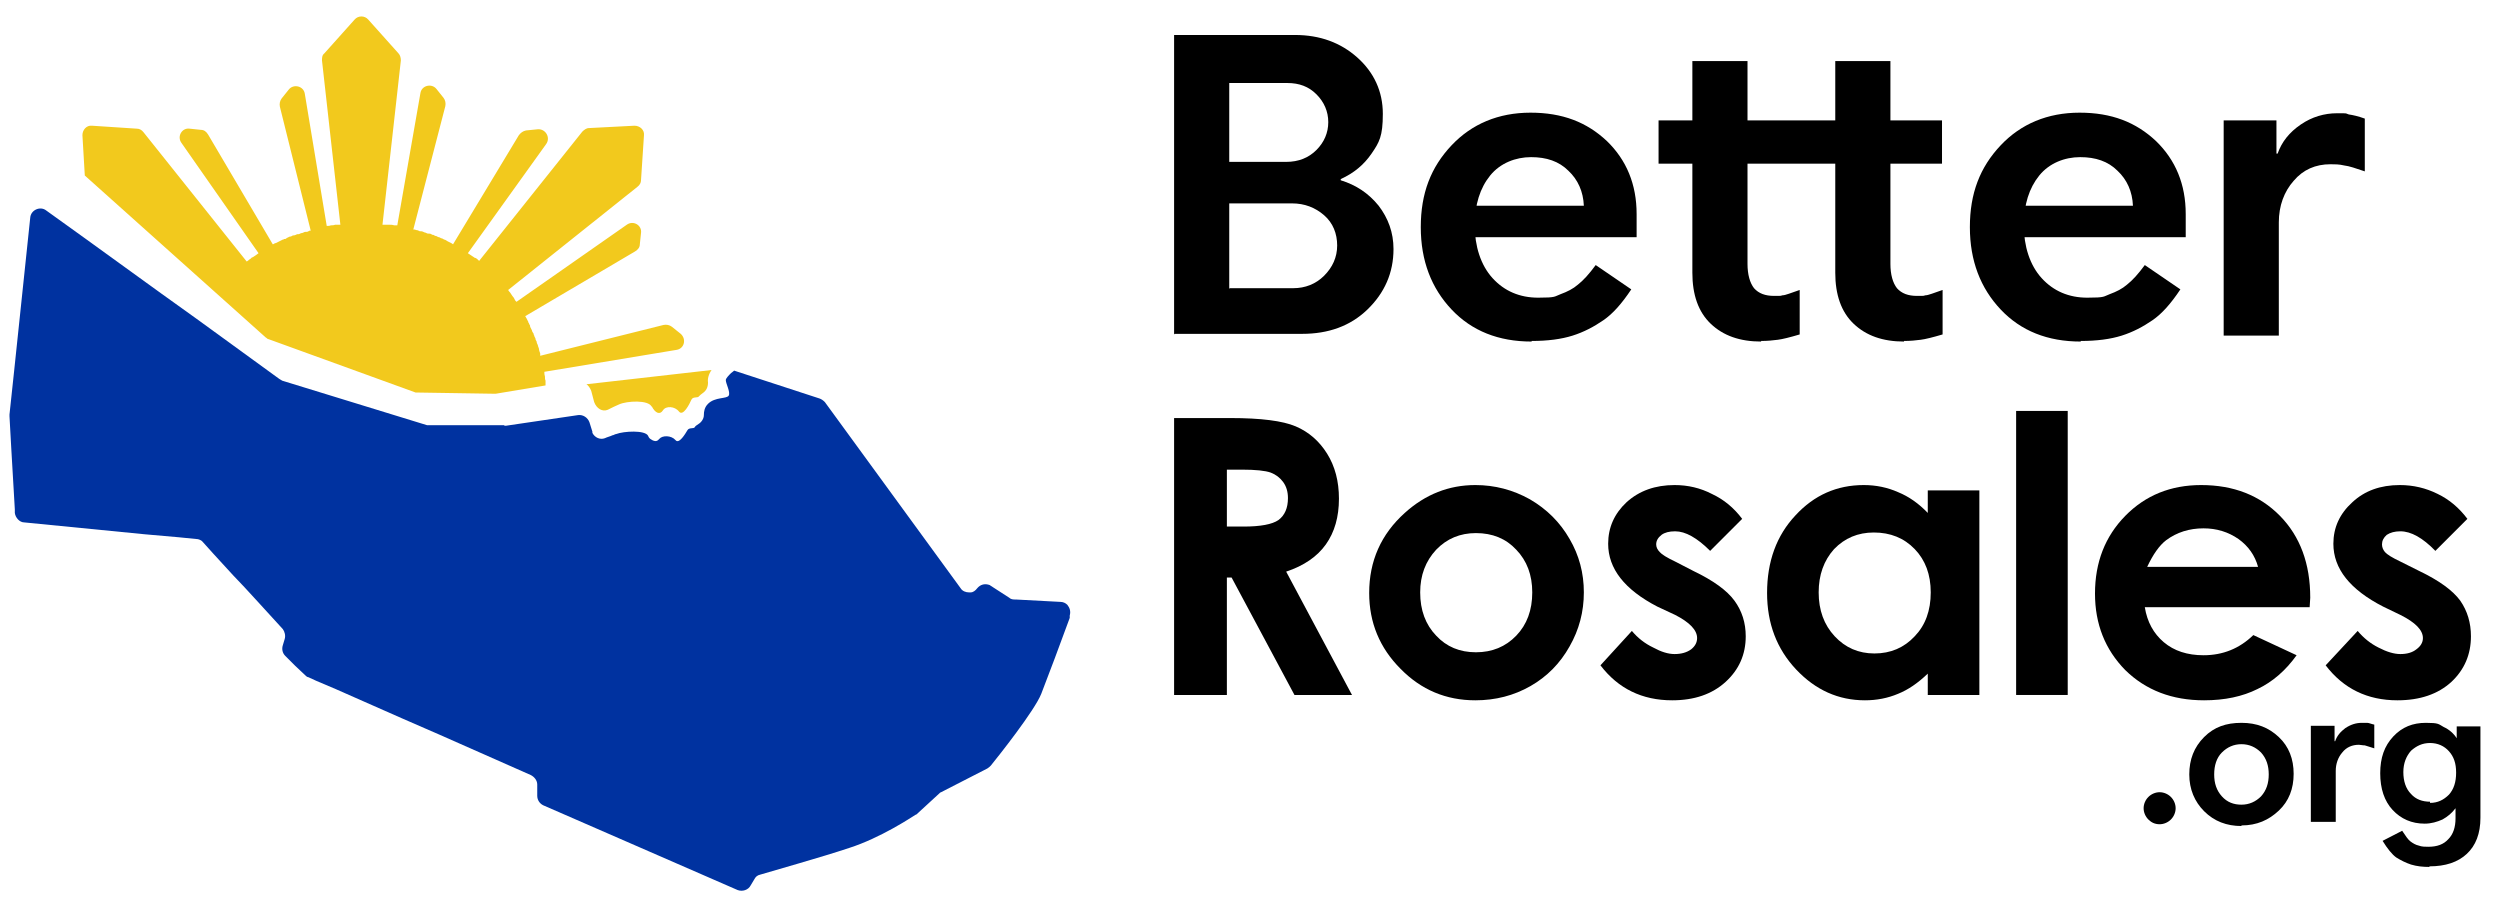
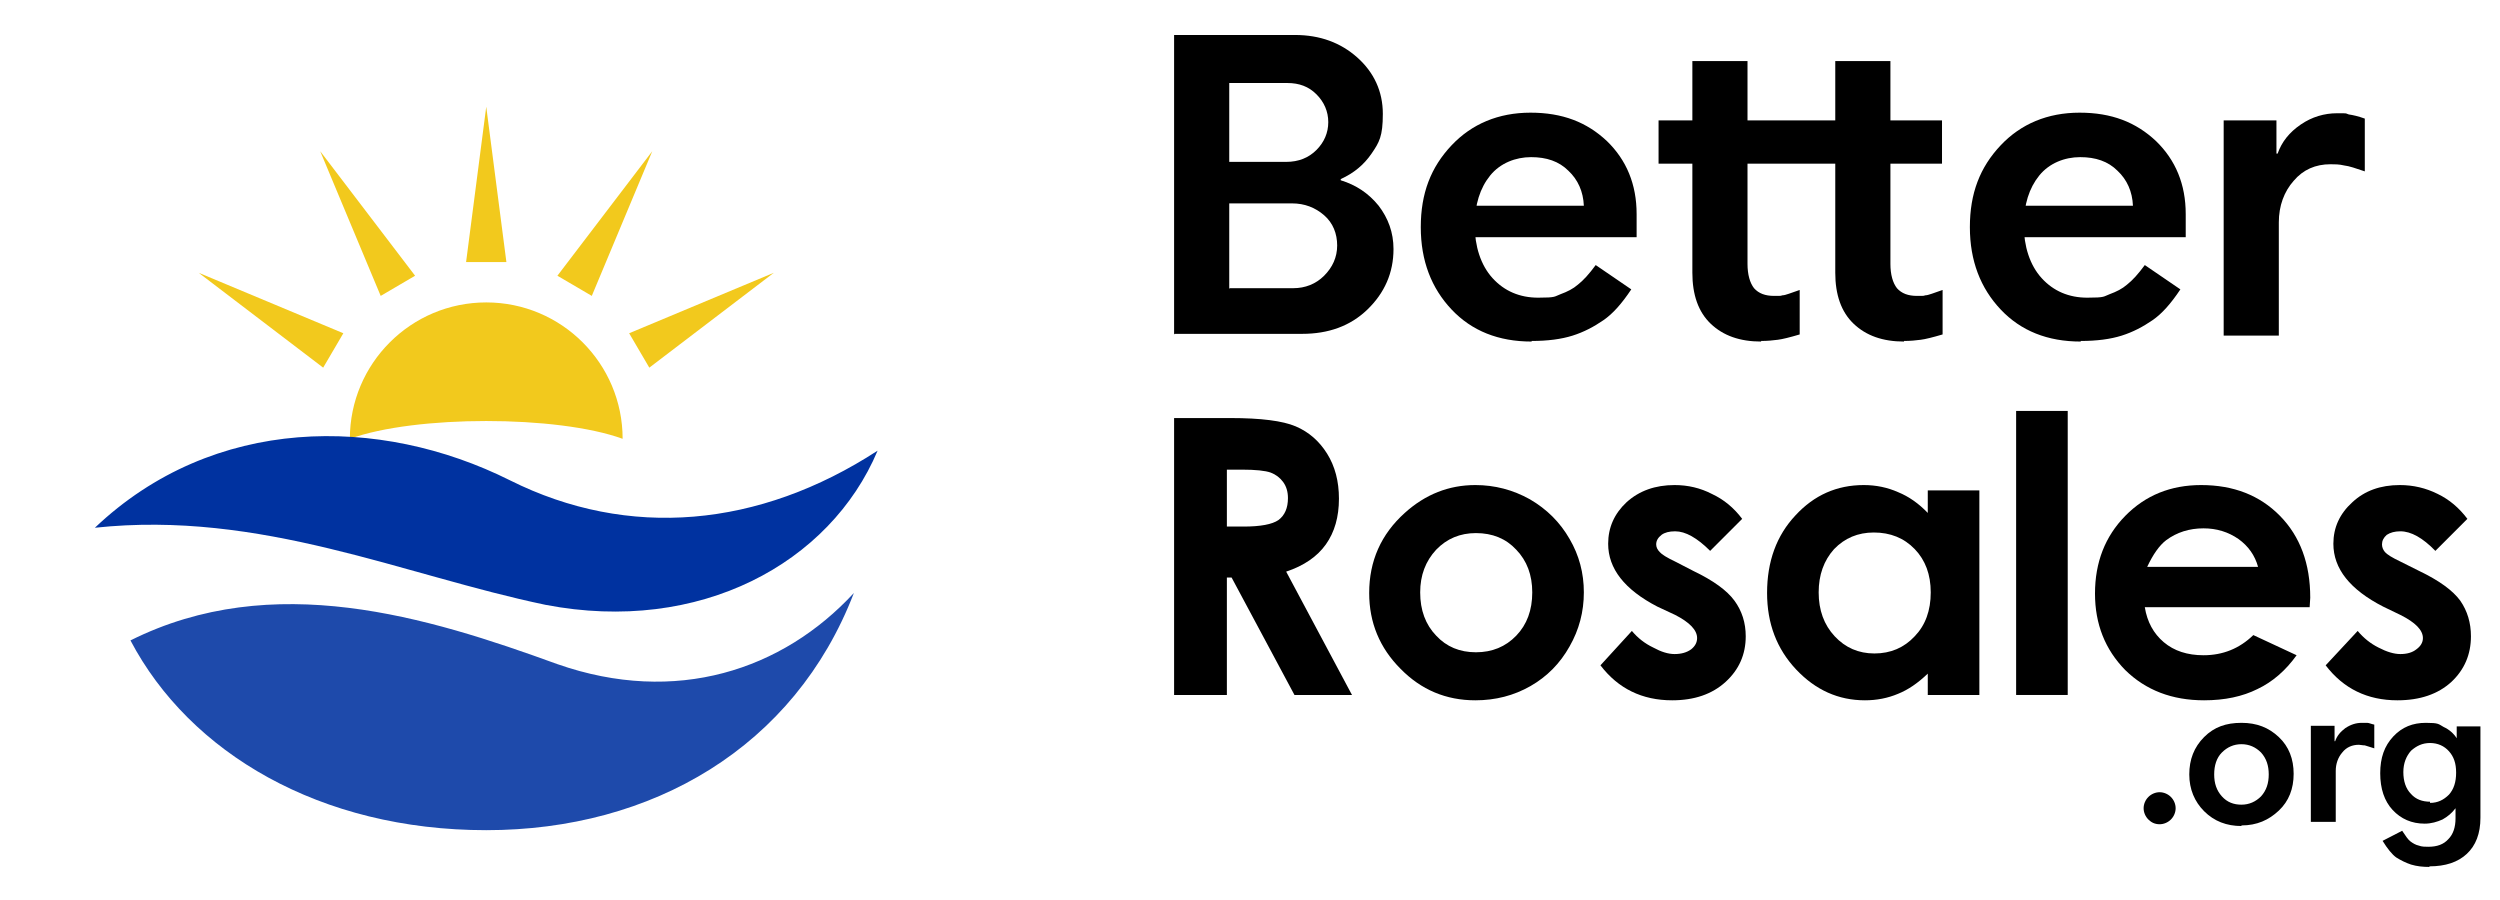
<svg xmlns="http://www.w3.org/2000/svg" id="Layer_1" version="1.1" viewBox="0 0 421.6 151.7">
-   <defs>
-     <style>
-       .st0 {
-         fill: #f2c91d;
-       }
- 
-       .st1 {
-         fill: #0032a0;
-       }
-     </style>
-   </defs>
-   <g>
+   <g fill="#000">
    <g>
      <path d="M198,56.4V5.9h20.4c4.2,0,7.7,1.3,10.5,3.8,2.8,2.5,4.3,5.7,4.3,9.5s-.6,4.8-1.9,6.7c-1.3,1.9-3,3.3-5.2,4.3v.2c2.6.8,4.7,2.2,6.4,4.3,1.6,2.1,2.5,4.5,2.5,7.3,0,4-1.5,7.4-4.4,10.2-2.9,2.8-6.6,4.1-11,4.1h-21.5ZM207.4,48.6h10.7c2,0,3.8-.7,5.2-2.1,1.4-1.4,2.2-3.1,2.2-5.1s-.7-3.8-2.2-5.1c-1.5-1.3-3.3-2-5.4-2h-13.3v-7h12.3c2.1,0,3.8-.7,5.1-2,1.3-1.3,2-2.9,2-4.7s-.7-3.4-2-4.7c-1.3-1.3-2.9-1.9-4.9-1.9h-9.8v34.7Z" />
      <path d="M258.3,57.6c-5.6,0-10.1-1.8-13.5-5.4-3.4-3.6-5.2-8.2-5.2-13.9s1.7-10.1,5.2-13.8c3.4-3.6,7.9-5.5,13.3-5.5s9.5,1.6,12.9,4.8c3.3,3.2,5,7.3,5,12.3v3.9h-31.6v-5.3h22.7c-.1-2.4-1-4.4-2.6-5.9-1.6-1.6-3.7-2.3-6.3-2.3s-5.2,1-6.9,3.1c-1.7,2.1-2.6,4.9-2.6,8.4s1,6.7,3,8.9c2,2.2,4.6,3.3,7.7,3.3s2.7-.2,3.8-.6c1.1-.4,2.1-.9,2.9-1.6.9-.7,1.9-1.8,3-3.3l6,4.1c-1.6,2.4-3.1,4.1-4.7,5.2-1.6,1.1-3.3,2-5.2,2.6-1.9.6-4.2.9-6.9.9Z" />
      <path d="M279.7,27.6v-7.3h10.5v7.3h-10.5ZM297,57.6c-3.6,0-6.4-1-8.5-3-2.1-2-3.1-4.9-3.1-8.6V10.3h9.3v34.2c0,1.8.4,3.2,1.1,4.1.8.9,1.9,1.3,3.4,1.3s.9,0,1.4-.1c.5,0,1.4-.4,2.9-.9v7.5c-1.7.5-2.9.8-3.7.9-.8.1-1.7.2-2.8.2ZM290.1,27.6v-7.3h24.4v7.3h-24.4ZM321.1,57.6c-3.6,0-6.4-1-8.5-3-2.1-2-3.1-4.9-3.1-8.6V10.3h9.3v34.2c0,1.8.4,3.2,1.1,4.1.8.9,1.9,1.3,3.4,1.3s.9,0,1.4-.1c.5,0,1.4-.4,2.9-.9v7.5c-1.7.5-2.9.8-3.7.9-.8.1-1.7.2-2.8.2ZM314.6,27.6v-7.3h12.9v7.3h-12.9Z" />
      <path d="M350.9,57.6c-5.6,0-10.1-1.8-13.5-5.4-3.4-3.6-5.2-8.2-5.2-13.9s1.7-10.1,5.2-13.8c3.4-3.6,7.9-5.5,13.3-5.5s9.5,1.6,12.9,4.8c3.3,3.2,5,7.3,5,12.3v3.9h-31.6v-5.3h22.7c-.1-2.4-1-4.4-2.6-5.9-1.6-1.6-3.7-2.3-6.3-2.3s-5.2,1-6.9,3.1c-1.7,2.1-2.6,4.9-2.6,8.4s1,6.7,3,8.9c2,2.2,4.6,3.3,7.7,3.3s2.7-.2,3.8-.6c1.1-.4,2.1-.9,2.9-1.6.9-.7,1.9-1.8,3-3.3l6,4.1c-1.6,2.4-3.1,4.1-4.7,5.2-1.6,1.1-3.3,2-5.2,2.6-1.9.6-4.2.9-6.9.9Z" />
      <path d="M375,56.4V20.3h8.9v6.8l-1.1-1.2h1.3c.7-2,2-3.6,3.9-4.9,1.9-1.3,4-1.9,6.1-1.9s1.3,0,2,.2c.7.1,1.6.3,2.7.7v8.9c-1.5-.5-2.6-.9-3.5-1-.8-.2-1.6-.2-2.3-.2-2.5,0-4.6.9-6.2,2.8-1.6,1.8-2.5,4.2-2.5,7v19.1h-9.3Z" />
      <path d="M198 117.2L198 70.5L207.5 70.5Q215.2 70.5 218.5 71.9Q221.8 73.3 223.8 76.5Q225.8 79.7 225.8 84.1Q225.8 88.7 223.6 91.8Q221.4 94.9 216.9 96.4L228 117.2L218.3 117.2L207.7 97.4L206.9 97.4L206.9 117.2L198 117.2M206.9 79.2L206.9 88.8L209.7 88.8Q214 88.8 215.6 87.7Q217.2 86.5 217.2 84Q217.2 82.4 216.4 81.3Q215.6 80.2 214.3 79.7Q212.9 79.2 209.4 79.2" />
      <path d="M248.8 81.8Q253.7 81.8 258 84.2Q262.3 86.7 264.7 90.9Q267.1 95 267.1 99.9Q267.1 104.8 264.7 109Q262.3 113.3 258.1 115.7Q253.9 118.1 248.8 118.1Q241.4 118.1 236.2 112.8Q230.9 107.5 230.9 100Q230.9 91.9 236.9 86.5Q242.1 81.8 248.8 81.8M248.9 89.9Q244.9 89.9 242.2 92.7Q239.5 95.6 239.5 99.9Q239.5 104.4 242.2 107.2Q244.8 110 248.9 110Q253 110 255.7 107.2Q258.4 104.4 258.4 99.9Q258.4 95.5 255.7 92.7Q253.1 89.9 248.9 89.9" />
      <path d="M293.8 87.5L288.4 92.9Q285.1 89.6 282.5 89.6Q281 89.6 280.2 90.2Q279.3 90.9 279.3 91.8Q279.3 92.5 279.9 93.1Q280.4 93.7 282.5 94.7L285.6 96.3Q290.6 98.7 292.5 101.3Q294.4 103.9 294.4 107.3Q294.4 111.9 291 115Q287.6 118.1 282 118.1Q274.4 118.1 269.9 112.2L275.2 106.4Q276.7 108.2 278.8 109.2Q280.8 110.3 282.4 110.3Q284.1 110.3 285.2 109.5Q286.2 108.7 286.2 107.6Q286.2 105.6 282.5 103.7L279.5 102.3Q271.2 98 271.2 91.7Q271.2 87.6 274.3 84.7Q277.5 81.8 282.4 81.8Q285.8 81.8 288.7 83.3Q291.7 84.7 293.8 87.5" />
      <path d="M325.1 86.5L325.1 82.7L333.8 82.7L333.8 117.2L325.1 117.2L325.1 113.6Q322.6 116 320.1 117Q317.5 118.1 314.5 118.1Q307.8 118.1 302.9 112.9Q298 107.7 298 100Q298 92 302.8 86.9Q307.5 81.8 314.3 81.8Q317.4 81.8 320.1 83Q322.8 84.1 325.1 86.5M316 89.8Q312 89.8 309.3 92.6Q306.7 95.5 306.7 99.9Q306.7 104.4 309.4 107.3Q312.1 110.2 316.1 110.2Q320.2 110.2 322.9 107.3Q325.6 104.5 325.6 99.9Q325.6 95.4 322.9 92.6Q320.2 89.8 316 89.8" />
      <path d="M340 117.2L340 69.3L348.7 69.3L348.7 117.2" />
      <path d="M389.6 100.8L389.5 102.4L361.7 102.4Q362.3 106.1 364.9 108.3Q367.5 110.5 371.6 110.5Q376.5 110.5 380 107.1L387.3 110.5Q384.5 114.4 380.7 116.2Q376.9 118.1 371.7 118.1Q363.6 118.1 358.4 113Q353.3 107.8 353.3 100.1Q353.3 92.2 358.4 87Q363.5 81.8 371.2 81.8Q379.4 81.8 384.5 87Q389.6 92.2 389.6 100.8M362.1 95.6L380.8 95.6Q380 92.7 377.5 90.9Q374.9 89.1 371.6 89.1Q368 89.1 365.3 91.1Q363.6 92.4 362.1 95.6" />
      <path d="M416.1 87.5L410.7 92.9Q407.5 89.6 404.8 89.6Q403.4 89.6 402.5 90.2Q401.7 90.9 401.7 91.8Q401.7 92.5 402.2 93.1Q402.7 93.7 404.8 94.7L408 96.3Q413 98.7 414.9 101.3Q416.7 103.9 416.7 107.3Q416.7 111.9 413.4 115Q410 118.1 404.3 118.1Q396.7 118.1 392.2 112.2L397.6 106.4Q399.1 108.2 401.1 109.2Q403.2 110.3 404.8 110.3Q406.5 110.3 407.5 109.5Q408.6 108.7 408.6 107.6Q408.6 105.6 404.8 103.7L401.9 102.3Q393.5 98 393.5 91.7Q393.5 87.6 396.7 84.7Q399.8 81.8 404.7 81.8Q408.1 81.8 411.1 83.3Q414 84.7 416.1 87.5" />
    </g>
    <g>
      <path d="M364.2,139c-.8,0-1.4-.3-1.9-.8s-.8-1.2-.8-1.9.3-1.4.8-1.9,1.2-.8,1.9-.8,1.4.3,1.9.8.8,1.2.8,1.9-.3,1.4-.8,1.9-1.2.8-1.9.8Z" />
      <path d="M378,139.3c-2.5,0-4.6-.8-6.3-2.5-1.6-1.6-2.5-3.7-2.5-6.2s.8-4.6,2.5-6.3,3.7-2.4,6.3-2.4,4.6.8,6.3,2.4c1.7,1.6,2.5,3.7,2.5,6.2s-.8,4.6-2.5,6.2c-1.7,1.6-3.7,2.5-6.3,2.5ZM378,135.7c1.3,0,2.4-.5,3.3-1.4.9-1,1.3-2.2,1.3-3.7s-.4-2.7-1.3-3.7c-.9-.9-2-1.4-3.3-1.4s-2.4.5-3.3,1.4c-.9.9-1.3,2.2-1.3,3.7s.4,2.7,1.3,3.7c.9,1,2,1.4,3.3,1.4Z" />
      <path d="M389.7,138.7v-16.3h4v3.1l-.5-.5h.6c.3-.9.9-1.6,1.7-2.2.9-.6,1.8-.9,2.8-.9s.6,0,.9,0c.3,0,.7.2,1.2.3v4c-.7-.2-1.2-.4-1.6-.5-.4,0-.7-.1-1-.1-1.1,0-2.1.4-2.8,1.3-.7.8-1.1,1.9-1.1,3.1v8.6h-4.2Z" />
      <path d="M409.7,146.2c-1.1,0-2.1-.1-3.1-.4-.9-.3-1.7-.7-2.5-1.2-.7-.5-1.5-1.5-2.3-2.8l3.3-1.7c.6.9,1,1.5,1.4,1.8.4.3.9.6,1.4.7.5.2,1.1.2,1.6.2,1.5,0,2.6-.4,3.4-1.3.8-.8,1.2-2,1.2-3.5v-1.7h0c-.6.8-1.3,1.4-2.2,1.9-.9.4-1.9.7-3,.7-2.2,0-4-.8-5.4-2.3-1.4-1.5-2.1-3.6-2.1-6.2s.7-4.6,2.2-6.2c1.5-1.6,3.3-2.3,5.5-2.3s2.1.2,3,.7c.9.4,1.7,1.1,2.2,1.9h1l-1,1v-3h4v15.4c0,2.7-.8,4.7-2.3,6.1-1.5,1.4-3.6,2.1-6.3,2.1ZM409.8,135.4c1.3,0,2.3-.5,3.2-1.4.8-.9,1.2-2.1,1.2-3.7s-.4-2.7-1.2-3.6c-.8-.9-1.9-1.4-3.2-1.4s-2.3.5-3.2,1.3c-.8.9-1.3,2.1-1.3,3.6s.4,2.8,1.3,3.7c.8.9,1.9,1.3,3.2,1.3Z" />
    </g>
  </g>
-   <g>
-     <path class="st0" d="M14.3,29.6l-.4-6.8c0-.9.7-1.7,1.6-1.6l7.6.5c.4,0,.8.2,1.1.6l17.4,21.8c0,0,.2-.1.3-.2,0,0,0,0,.1-.1.2-.1.3-.2.5-.4,0,0,0,0,.1,0,.2-.1.4-.3.6-.4.1-.1.3-.2.4-.3l-13-18.6c-.8-1.1.1-2.6,1.4-2.4l1.9.2c.5,0,.9.3,1.2.8l10.9,18.5c.1,0,.2-.1.4-.2,0,0,0,0,.1,0,.2-.1.4-.2.6-.3.2-.1.4-.2.6-.3t0,0c0,0,.2,0,.2-.1,0,0,0,0,0,0,0,0,.1,0,.2,0,.1,0,.2-.1.3-.2.2,0,.3-.2.5-.2.2,0,.3-.1.5-.2,0,0,0,0,.1,0,.2,0,.4-.1.6-.2,0,0,.1,0,.2,0,.2,0,.4-.2.6-.2.2,0,.4-.2.6-.2,0,0,.1,0,.2,0,.2,0,.3-.1.5-.2,0,0,.1,0,.2,0,0,0,0,0,0,0,0,0,0,0,0,0l-5.2-20.9c-.1-.5,0-1,.3-1.4l1.2-1.5c.8-1,2.5-.6,2.7.7l3.7,22.3h0c.2,0,.5,0,.7-.1,0,0,0,0,0,0,.2,0,.5,0,.7-.1.2,0,.5,0,.7,0,0,0,.2,0,.2,0l-3.1-27.7c0-.4,0-.9.4-1.2l5.1-5.7c.6-.7,1.7-.7,2.3,0l5.1,5.7c.3.3.4.8.4,1.2l-3.1,27.7c.2,0,.3,0,.5,0,.2,0,.5,0,.7,0,.3,0,.5,0,.8.1,0,0,0,0,0,0,.2,0,.3,0,.5,0l3.9-22.3c.2-1.3,1.9-1.7,2.7-.7l1.2,1.5c.3.4.4.9.3,1.4l-5.4,20.8c.2,0,.3,0,.5.1,0,0,0,0,0,0,.2,0,.4.1.6.2,0,0,.1,0,.2,0,.2,0,.4.1.6.2.2,0,.4.2.6.2,0,0,.1,0,.2,0,.2,0,.4.1.5.2,0,0,0,0,.1,0,.2,0,.3.2.5.2.2,0,.3.2.5.2.2,0,.3.2.5.2.1,0,.2.1.4.2.2,0,.4.2.6.3.2.1.4.2.6.3,0,0,.2.1.3.2l11.1-18.4c.3-.4.7-.7,1.2-.8l2-.2c1.3-.1,2.2,1.4,1.4,2.5l-13.2,18.4h0c.2.1.4.3.6.4.2.1.4.3.6.4,0,0,0,0,.1,0,.2.1.3.2.5.4,0,0,0,0,.1.1,0,0,0,0,0,0t0,0l17.4-21.8c.3-.3.7-.6,1.1-.6l7.7-.4c.9,0,1.7.7,1.6,1.6l-.5,7.6c0,.4-.2.8-.6,1.1l-21.8,17.4c0,0,.1.2.2.3,0,0,0,0,.1.1.1.2.3.4.4.6.2.2.3.4.4.6,0,0,0,0,0,0,0,.1.2.3.3.4h0l18.6-13c1.1-.8,2.6.1,2.4,1.4l-.2,1.9c0,.5-.3.9-.8,1.2l-18.5,10.9c0,0,0,.2.1.2,0,0,0,.1.1.2.1.2.2.4.3.6,0,0,0,.2.1.2,0,.2.2.3.2.5,0,0,0,0,0,.1.1.2.2.4.3.6,0,.2.2.4.3.6,0,.1,0,.2.1.3,0,.2.2.4.2.5,0,0,0,0,0,0,0,.2.1.3.2.5,0,.2.1.4.2.6,0,.2.2.5.2.7,0,.2.1.4.2.7,0,0,0,.1,0,.2,0,0,0,.1,0,.2l20.8-5.2c.5-.1,1,0,1.4.3l1.5,1.2c1,.9.6,2.5-.7,2.7l-22.3,3.7h0c0,.3,0,.5.1.8,0,0,0,0,0,0,0,.2,0,.5.1.7,0,.3,0,.5,0,.8,0,0,0,0,0,0l-8.4,1.4c0,0-.2,0-.3,0l-12.7-.2c-.2,0-.3,0-.5,0l-24.8-9c-.2,0-.3-.2-.5-.3L14.3,29.6Z" />
-     <path class="st0" d="M109.9,68.6c-.5-1.2-4.2-1-5.5-.4-.5.2-1.3.6-1.9.9-.9.4-1.9-.2-2.3-1.3l-.5-1.9c-.2-.5-.5-.9-.8-1.1l21.1-2.4c-.5.7-.7,1.5-.6,2.1,0,.8-.3,1.4-.9,1.8-.3.2-.5.4-.6.5-.2.4-1,0-1.3.6-.3.7-1.4,2.9-2.1,2-.7-.9-2.2-1-2.7-.2s-1.3.5-1.9-.7Z" />
-     <path class="st1" d="M180.4,104.2c-1.3,3.6-3.9,10.5-4.8,12.8-1.1,2.8-7.2,10.5-8.5,12.1-.2.2-.3.3-.6.5l-7.8,4c-.1,0-.3.2-.4.3l-3.7,3.4c0,0-.1.1-.2.1-.8.5-5.9,3.9-11.2,5.6-4.8,1.6-12.7,3.8-15,4.5-.5.1-.8.4-1,.8l-.6,1c-.4.8-1.4,1.1-2.2.8l-32.8-14.3c-.6-.3-1-.9-1-1.6v-1.9c0-.7-.5-1.3-1.1-1.6l-15.6-6.9-2.3-1-3.9-1.7-11.1-4.9-3.3-1.4-1.3-.6c-.2,0-.4-.2-.5-.3l-1.7-1.6-1.7-1.7c-.5-.5-.6-1.2-.4-1.8l.3-1c.2-.6,0-1.3-.3-1.7l-4.2-4.6-2.3-2.5-1.9-2-3.3-3.6-1.8-2c0,0-.1-.1-.2-.2-.3-.2-.6-.3-.9-.3l-3-.3-5.7-.5-20.3-2c-.8,0-1.5-.8-1.6-1.6v-.6s-.6-10.3-.6-10.3l-.3-5.4c0-.1,0-.2,0-.3l.8-7.5,2.7-25.7c.1-1.3,1.7-2,2.7-1.2l6.4,4.6,13,9.4,6,4.3,13.9,10.1c.2.1.3.2.5.3l24.4,7.5c.2,0,.3,0,.5,0h12.5c0,.1.2.1.3.1l12.2-1.8c.8-.1,1.6.4,1.9,1.2l.5,1.6c0,0,0,.1,0,.2.4.8,1.3,1.2,2.1.9.4-.2.9-.3,1.3-.5.2,0,.4-.2.6-.2,1.3-.5,4.9-.7,5.4.3.1.3.3.5.5.6.4.3.9.4,1.2.1,0,0,.1-.1.2-.2.5-.6,2-.6,2.7.2.6.8,1.7-1.1,2-1.6.3-.6,1.1-.2,1.3-.6,0-.1.3-.3.6-.5.5-.3.9-.9.9-1.5,0-.6.1-1.3.7-1.9,1.2-1.2,3.2-.8,3.5-1.4.3-.6-.5-2-.5-2.6,0-.3.5-.8.9-1.2.3-.2.5-.4.5-.4l14.4,4.7c.3.1.6.3.9.6l22.9,31.4c.3.5.9.7,1.4.7s.2,0,.3,0c.4,0,.8-.3,1.1-.7.5-.6,1.2-.8,1.9-.6.1,0,.3.1.4.2l3.1,2c.2.2.5.3.9.3h.2s7.5.4,7.5.4c.5,0,.9.2,1.2.5.4.5.6,1.1.4,1.8Z" />
+   <g id="better-rosales-emblem">
+     <g fill="#f2c91d">
+       <path d="M54.5,62.0 L33.5,46.0 L57.9,56.2 Z" />
+       <path d="M64.2,49.9 L54.0,25.5 L70.0,46.5 Z" />
+       <path d="M78.6,44.2 L82.0,18.0 L85.4,44.2 Z" />
+       <path d="M94.0,46.5 L110.0,25.5 L99.8,49.9 Z" />
+       <path d="M106.1,56.2 L130.5,46.0 L109.5,62.0 Z" />
+       <path d="M59,74 A23,23 0 0,1 105,74 C94,70 70,70 59,74 Z" />
+     </g>
+     <path fill="#0032a0" d="M16,89 C36,70 64,70 86,81 C106,91 128,89 148,76 C140,95 118,107 92,102 C68,97 44,86 16,89 Z" />
+     <path fill="#0032a0" fill-opacity="0.88" d="M22,108 C46,96 72,104 94,112 C114,119 132,113 144,100 C134,126 110,140 82,140 C54,140 32,127 22,108 Z" />
  </g>
</svg>
